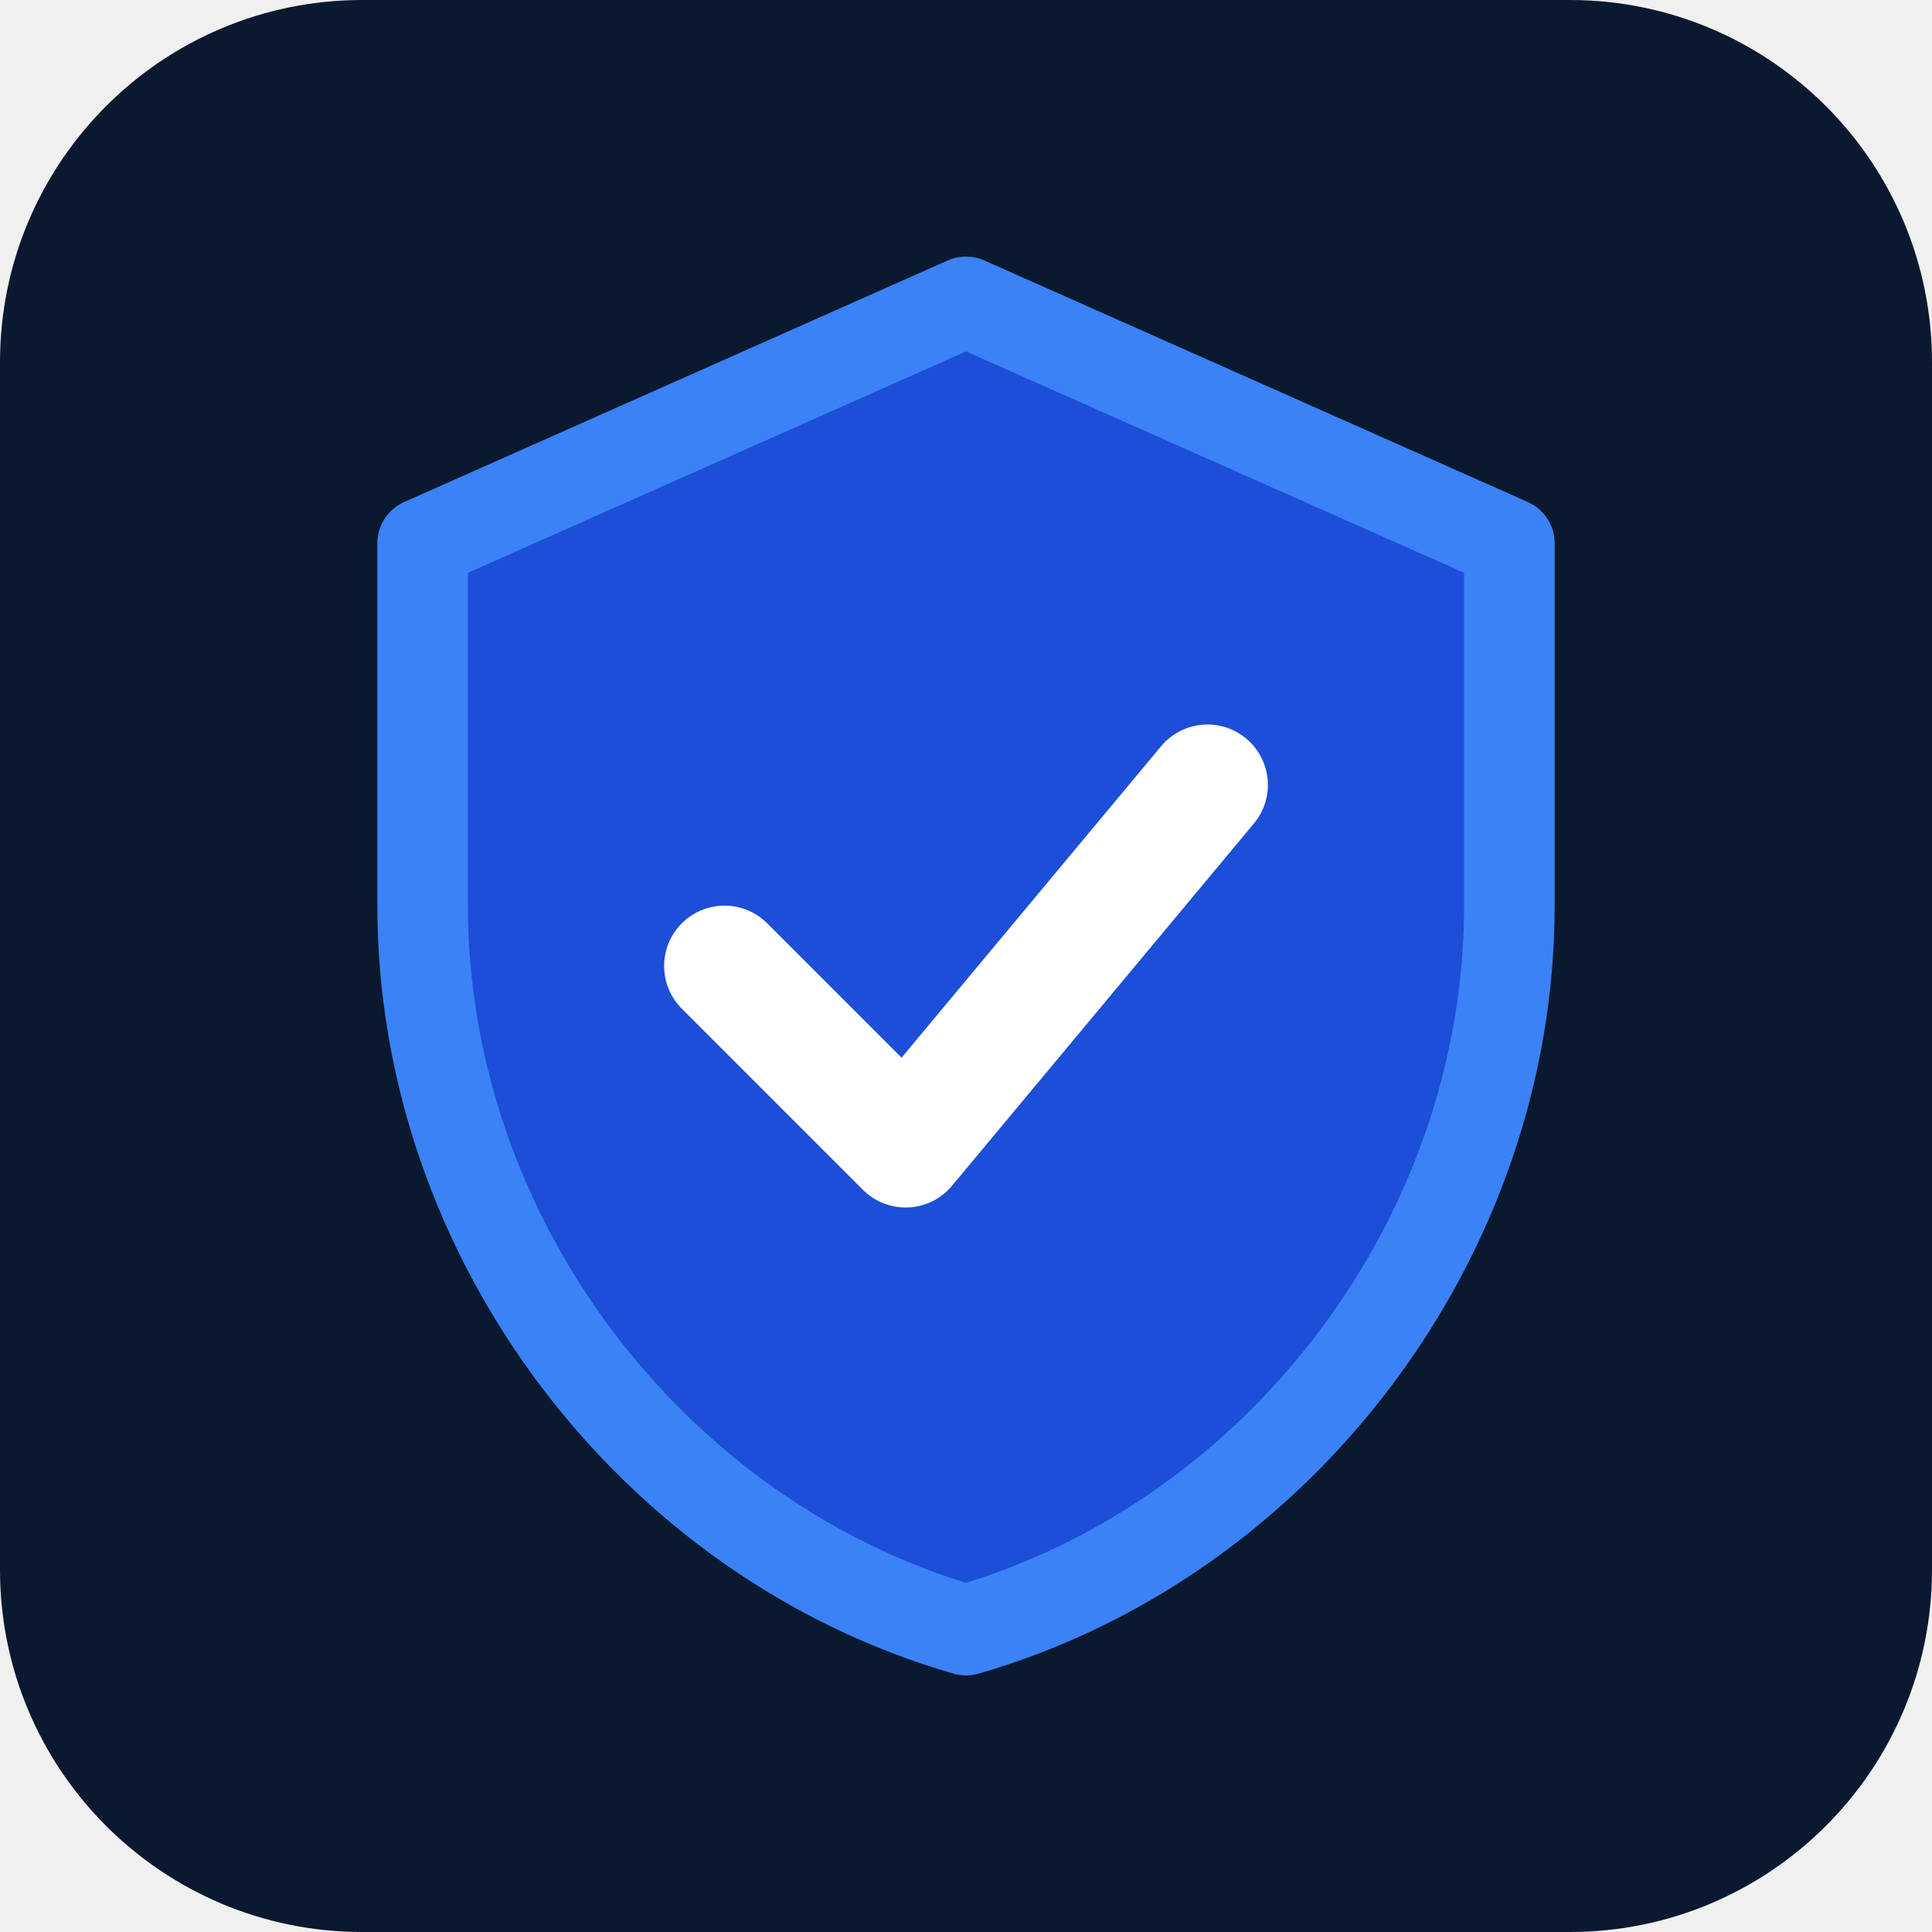
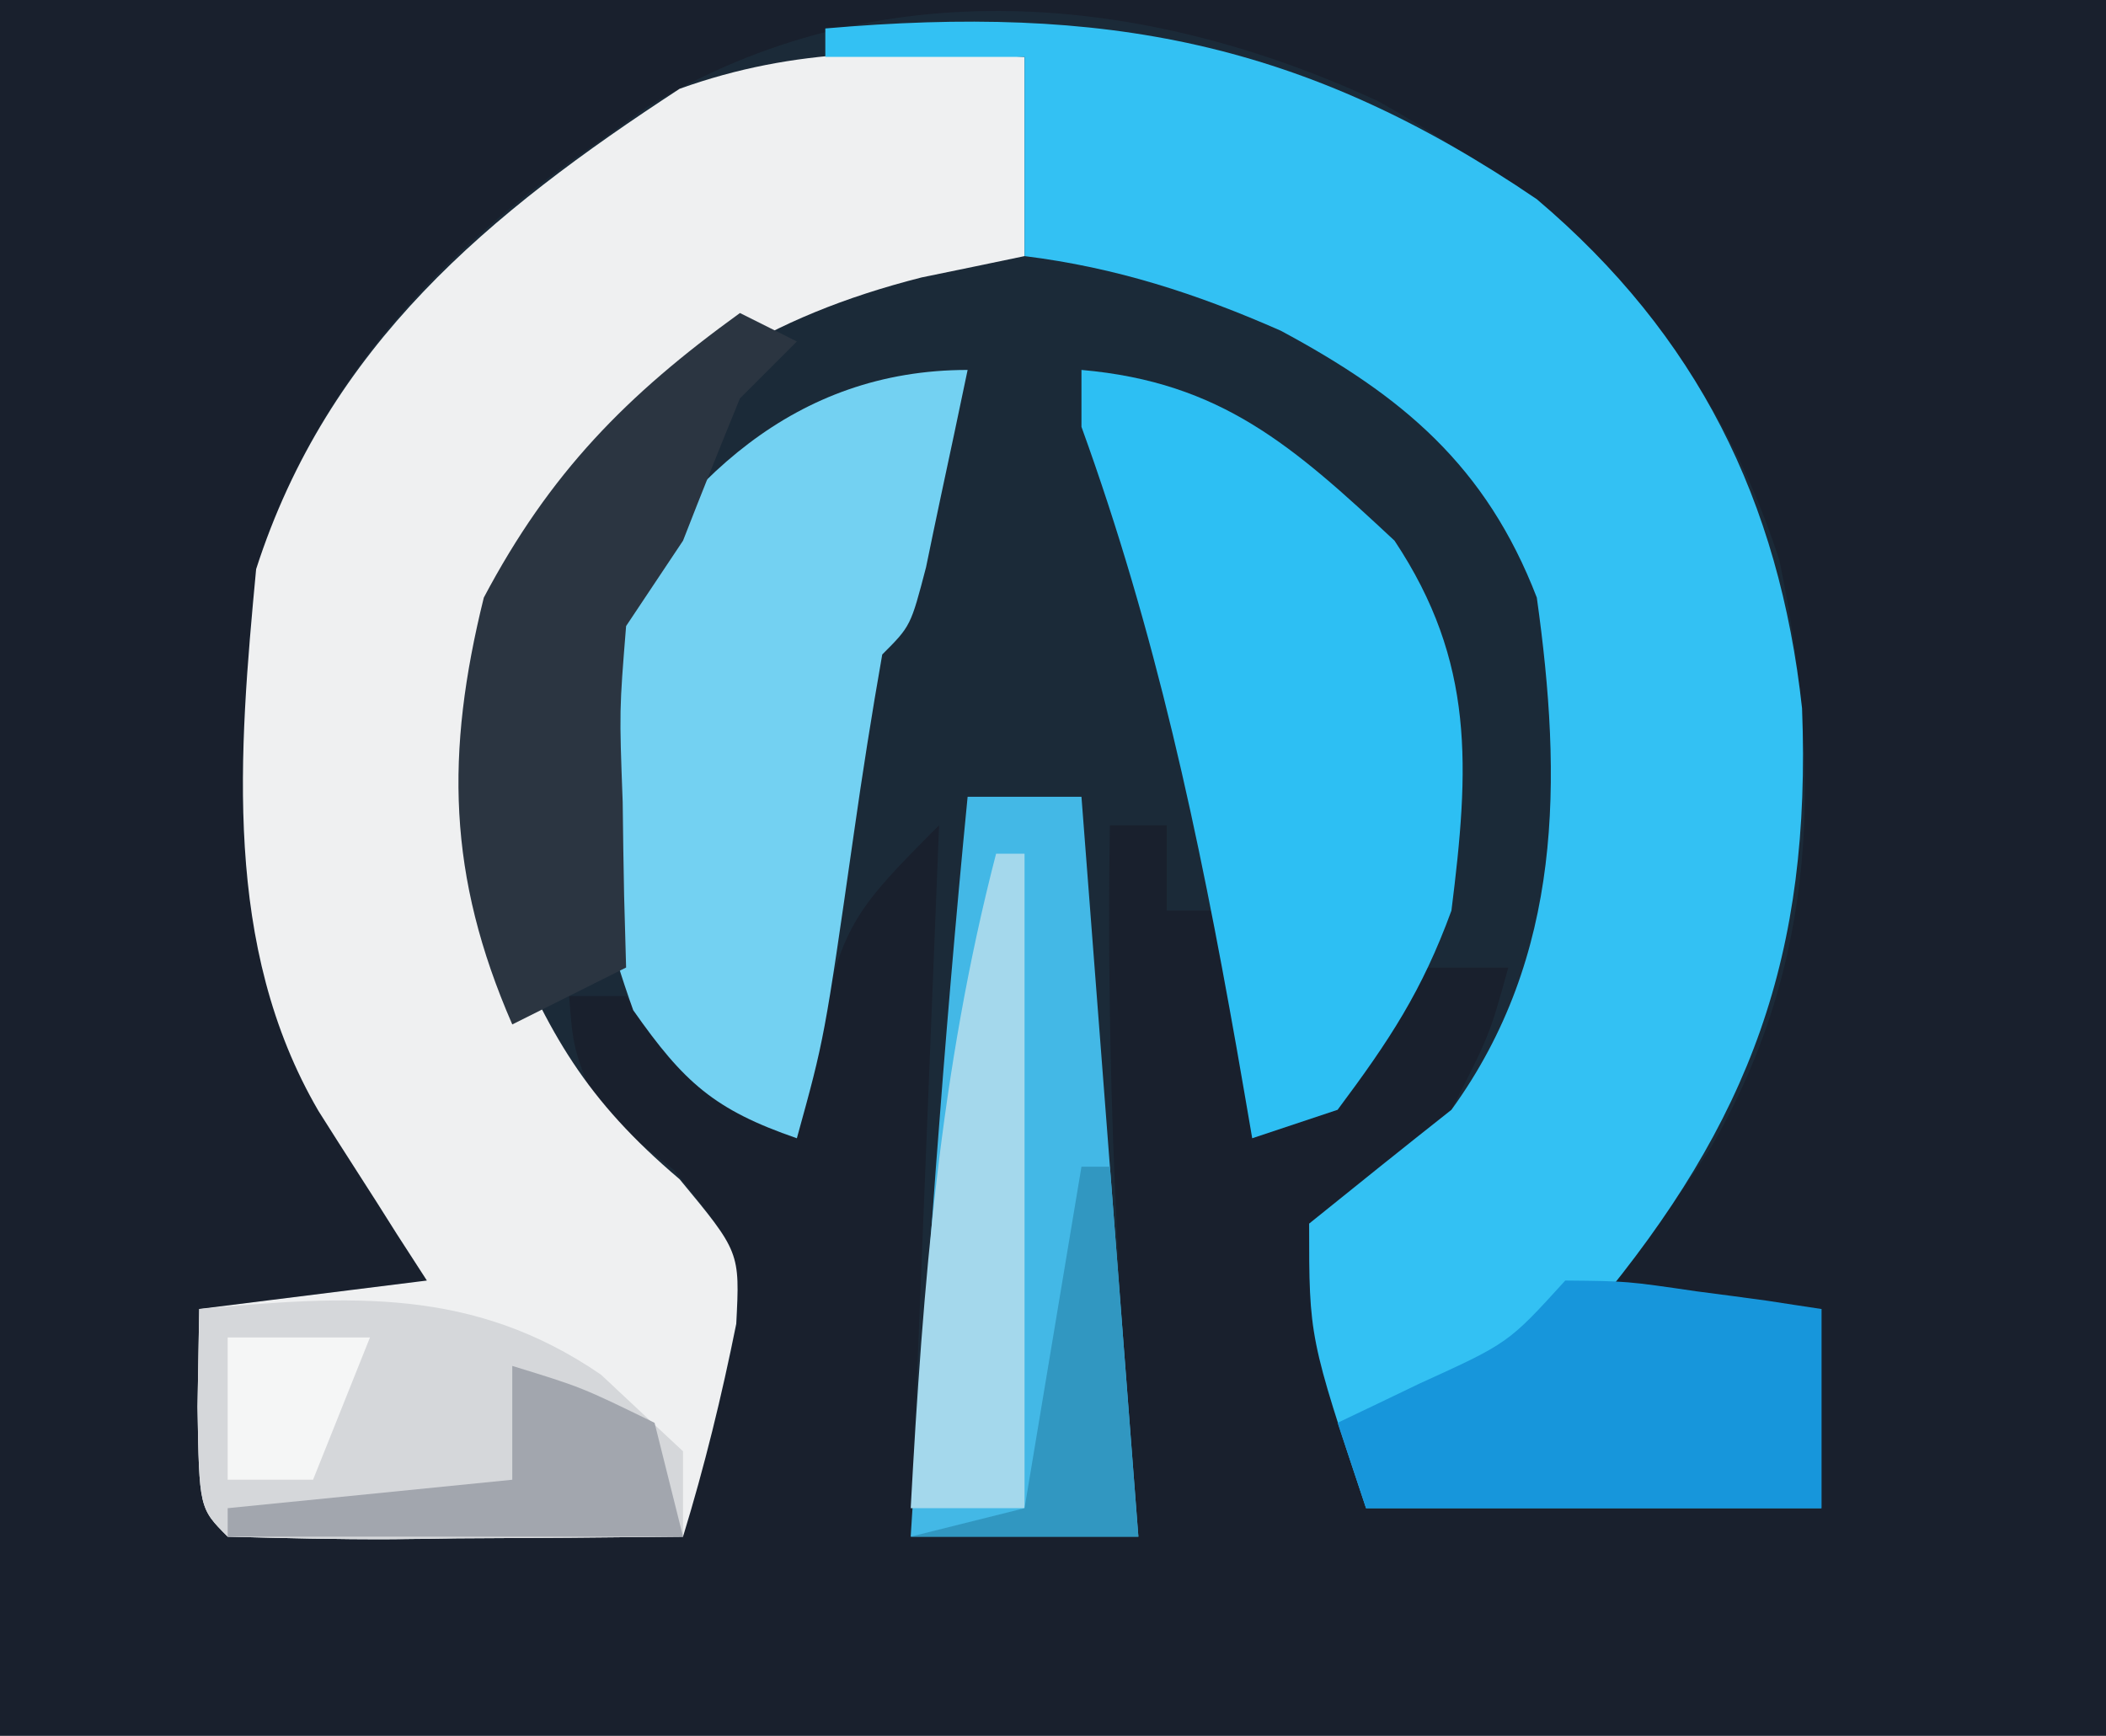
- <svg xmlns="http://www.w3.org/2000/svg" viewBox="0 0 32 32" width="32" height="32" fill="none">
-   <rect width="32" height="32" rx="6" fill="#0A192F" />
-   <path d="M16 5L25 9V15C25 20.5 21.2 25.5 16 27C10.8 25.5 7 20.5 7 15V9L16 5Z" fill="#1D4ED8" stroke="#3B82F6" stroke-width="1.5" stroke-linejoin="round" />
-   <path d="M12 16L15 19L20 13" stroke="#FFFFFF" stroke-width="2" stroke-linecap="round" stroke-linejoin="round" />
+ <svg xmlns="http://www.w3.org/2000/svg" version="1.1" width="74" height="61">
+   <path d="M0 0 C24.42 0 48.84 0 74 0 C74 20.13 74 40.26 74 61 C49.58 61 25.16 61 0 61 C0 40.87 0 20.74 0 0 Z " fill="#19202D" transform="translate(0,0)" />
+   <path d="M0 0 C6.86 3.86 11.63 8.55 14.09 16.14 C15.59 23.46 15.47 30.28 11.65 36.81 C10.35 38.75 9.06 40.65 7.56 42.44 C10.2 42.44 12.84 42.44 15.56 42.44 C15.56 44.75 15.56 47.06 15.56 49.44 C10.28 49.44 5 49.44 -0.44 49.44 C-2.44 43.44 -2.44 43.44 -2.44 39.44 C-0.78 38.09 0.88 36.76 2.56 35.44 C3.9 32.82 3.9 32.82 4.56 30.44 C3.24 30.44 1.92 30.44 0.56 30.44 C0.29 31.24 0.03 32.05 -0.25 32.88 C-0.64 33.72 -1.03 34.57 -1.44 35.44 C-2.43 35.77 -3.42 36.1 -4.44 36.44 C-4.93 32.48 -4.93 32.48 -5.44 28.44 C-6.1 28.44 -6.76 28.44 -7.44 28.44 C-7.44 27.45 -7.44 26.46 -7.44 25.44 C-8.1 25.44 -8.76 25.44 -9.44 25.44 C-9.57 33.83 -9.19 42.08 -8.44 50.44 C-11.08 50.44 -13.72 50.44 -16.44 50.44 C-16.11 42.19 -15.78 33.94 -15.44 25.44 C-18.34 28.34 -18.84 28.93 -19.62 32.62 C-19.89 33.88 -20.16 35.14 -20.44 36.44 C-23.6 35.07 -24.43 34.45 -26.44 31.44 C-27.1 31.44 -27.76 31.44 -28.44 31.44 C-28.3 33.26 -28.3 33.26 -27.44 35.44 C-26.11 36.49 -26.11 36.49 -24.75 37.56 C-22.44 40.44 -22.44 40.44 -22.55 42.98 C-23.08 45.51 -23.68 47.97 -24.44 50.44 C-27.08 50.46 -29.73 50.48 -32.38 50.5 C-33.13 50.51 -33.88 50.52 -34.66 50.53 C-36.59 50.53 -38.51 50.49 -40.44 50.44 C-41.44 49.44 -41.44 49.44 -41.5 45.88 C-41.48 44.74 -41.46 43.61 -41.44 42.44 C-38.8 42.11 -36.16 41.78 -33.44 41.44 C-33.96 40.62 -33.96 40.62 -34.5 39.79 C-34.95 39.08 -35.41 38.36 -35.88 37.62 C-36.55 36.56 -36.55 36.56 -37.25 35.48 C-40.62 29.7 -40.05 22.91 -39.44 16.44 C-37.33 9.87 -33.03 5.3 -27.44 1.44 C-26.85 1.02 -26.27 0.61 -25.67 0.18 C-17.61 -4.68 -8.29 -3.84 0 0 Z " fill="#1B2A38" transform="translate(48.4375,3.5625)" />
+   <path d="M0 0 C0 2.31 0 4.62 0 7 C-1.2 7.25 -2.39 7.5 -3.62 7.75 C-9.04 9.13 -12.65 11.43 -16.31 15.69 C-18.82 20.61 -19.84 24.98 -18.34 30.4 C-16.73 34.34 -15.41 36.65 -12.12 39.44 C-10 42 -10 42 -10.13 44.52 C-10.64 47.06 -11.24 49.52 -12 52 C-14.65 52.03 -17.29 52.05 -19.94 52.06 C-20.69 52.07 -21.45 52.08 -22.22 52.09 C-24.15 52.1 -26.08 52.05 -28 52 C-29 51 -29 51 -29.06 47.44 C-29.04 46.3 -29.02 45.17 -29 44 C-26.36 43.67 -23.72 43.34 -21 43 C-21.52 42.19 -21.52 42.19 -22.06 41.36 C-22.51 40.64 -22.97 39.92 -23.44 39.19 C-24.12 38.13 -24.12 38.13 -24.81 37.04 C-28.18 31.26 -27.61 24.47 -27 18 C-24.47 10.14 -18.82 5.49 -12.12 1.12 C-8 -0.36 -4.33 -0.26 0 0 Z " fill="#EFF0F1" transform="translate(36,2)" />
+   <path d="M0 0 C9.78 -0.85 16.81 0.43 25 6 C30.64 10.78 33.52 16.59 34.32 23.89 C34.65 32.55 32.52 38.38 27 45 C29.64 45 32.28 45 35 45 C35 47.31 35 49.62 35 52 C29.72 52 24.44 52 19 52 C17 46 17 46 17 42 C18.66 40.66 20.33 39.32 22 38 C25.92 32.59 25.9 26.42 25 20 C23.22 15.38 20.29 12.92 16 10.62 C13.05 9.32 10.22 8.4 7 8 C7 5.69 7 3.38 7 1 C4.69 1 2.38 1 0 1 C0 0.67 0 0.34 0 0 Z " fill="#33C1F3" transform="translate(29,1)" />
+   <path d="M0 0 C-0.31 1.48 -0.62 2.96 -0.94 4.44 C-1.11 5.26 -1.29 6.08 -1.46 6.93 C-2 9 -2 9 -3 10 C-3.37 12.1 -3.7 14.2 -4 16.31 C-5.03 23.49 -5.03 23.49 -6 27 C-8.9 26 -9.97 25.04 -11.75 22.5 C-13.41 17.86 -13.96 13.86 -13 9 C-10.1 3.89 -6.08 0 0 0 Z " fill="#73D1F2" transform="translate(34,13)" />
+   <path d="M0 0 C4.92 0.43 7.45 2.69 11 6 C13.84 10.27 13.63 13.99 13 19 C11.97 21.82 10.83 23.55 9 26 C8.01 26.33 7.02 26.66 6 27 C5.82 25.95 5.64 24.9 5.45 23.82 C4.12 16.3 2.61 9.2 0 2 C0 1.34 0 0.68 0 0 Z " fill="#2DBFF3" transform="translate(38,13)" />
+   <path d="M0 0 C1.32 0 2.64 0 4 0 C4.66 8.58 5.32 17.16 6 26 C3.36 26 0.72 26 -2 26 C-1.45 17.32 -0.85 8.66 0 0 Z " fill="#43B8E6" transform="translate(34,28)" />
+   <path d="M0 0 C5.28 -0.48 9.62 -0.78 14.12 2.31 C15.07 3.2 16.02 4.09 17 5 C17 5.99 17 6.98 17 8 C14.35 8.03 11.71 8.05 9.06 8.06 C7.93 8.08 7.93 8.08 6.78 8.09 C4.85 8.1 2.92 8.05 1 8 C0 7 0 7 -0.06 3.44 C-0.04 2.3 -0.02 1.17 0 0 Z " fill="#D5D7DA" transform="translate(7,46)" />
+   <path d="M0 0 C0.66 0.33 1.32 0.66 2 1 C1.34 1.66 0.68 2.32 0 3 C-0.68 4.66 -1.35 6.33 -2 8 C-2.99 9.48 -2.99 9.48 -4 11 C-4.24 13.97 -4.24 13.97 -4.12 17.19 C-4.1 18.82 -4.1 18.82 -4.07 20.48 C-4.05 21.31 -4.02 22.14 -4 23 C-5.98 23.99 -5.98 23.99 -8 25 C-10.28 19.77 -10.35 15.46 -9 10 C-6.68 5.62 -4 2.89 0 0 Z " fill="#2B3541" transform="translate(26,11)" />
+   <path d="M0 0 C2.16 0.02 2.16 0.02 4.62 0.38 C5.85 0.54 5.85 0.54 7.1 0.71 C7.73 0.81 8.35 0.9 9 1 C9 3.31 9 5.62 9 8 C3.72 8 -1.56 8 -7 8 C-7.33 7.01 -7.66 6.02 -8 5 C-7.05 4.55 -6.1 4.09 -5.12 3.62 C-2 2.2 -2 2.2 0 0 Z " fill="#1796DB" transform="translate(55,45)" />
+   <path d="M0 0 C0.33 0 0.66 0 1 0 C1 7.59 1 15.18 1 23 C-0.32 23 -1.64 23 -3 23 C-2.57 15.13 -1.98 7.64 0 0 Z " fill="#A4D8EC" transform="translate(35,30)" />
+   <path d="M0 0 C2.44 0.75 2.44 0.75 5 2 C5.33 3.32 5.66 4.64 6 6 C0.72 6 -4.56 6 -10 6 C-10 5.67 -10 5.34 -10 5 C-6.7 4.67 -3.4 4.34 0 4 C0 2.68 0 1.36 0 0 Z " fill="#A2A6AE" transform="translate(18,48)" />
+   <path d="M0 0 C0.33 0 0.66 0 1 0 C1.33 4.29 1.66 8.58 2 13 C-0.64 13 -3.28 13 -6 13 C-4.68 12.67 -3.36 12.34 -2 12 C-1.34 8.04 -0.68 4.08 0 0 Z " fill="#3197C1" transform="translate(38,41)" />
+   <path d="M0 0 C1.65 0 3.3 0 5 0 C4.34 1.65 3.68 3.3 3 5 C2.01 5 1.02 5 0 5 C0 3.35 0 1.7 0 0 Z " fill="#F5F6F6" transform="translate(8,47)" />
</svg>
